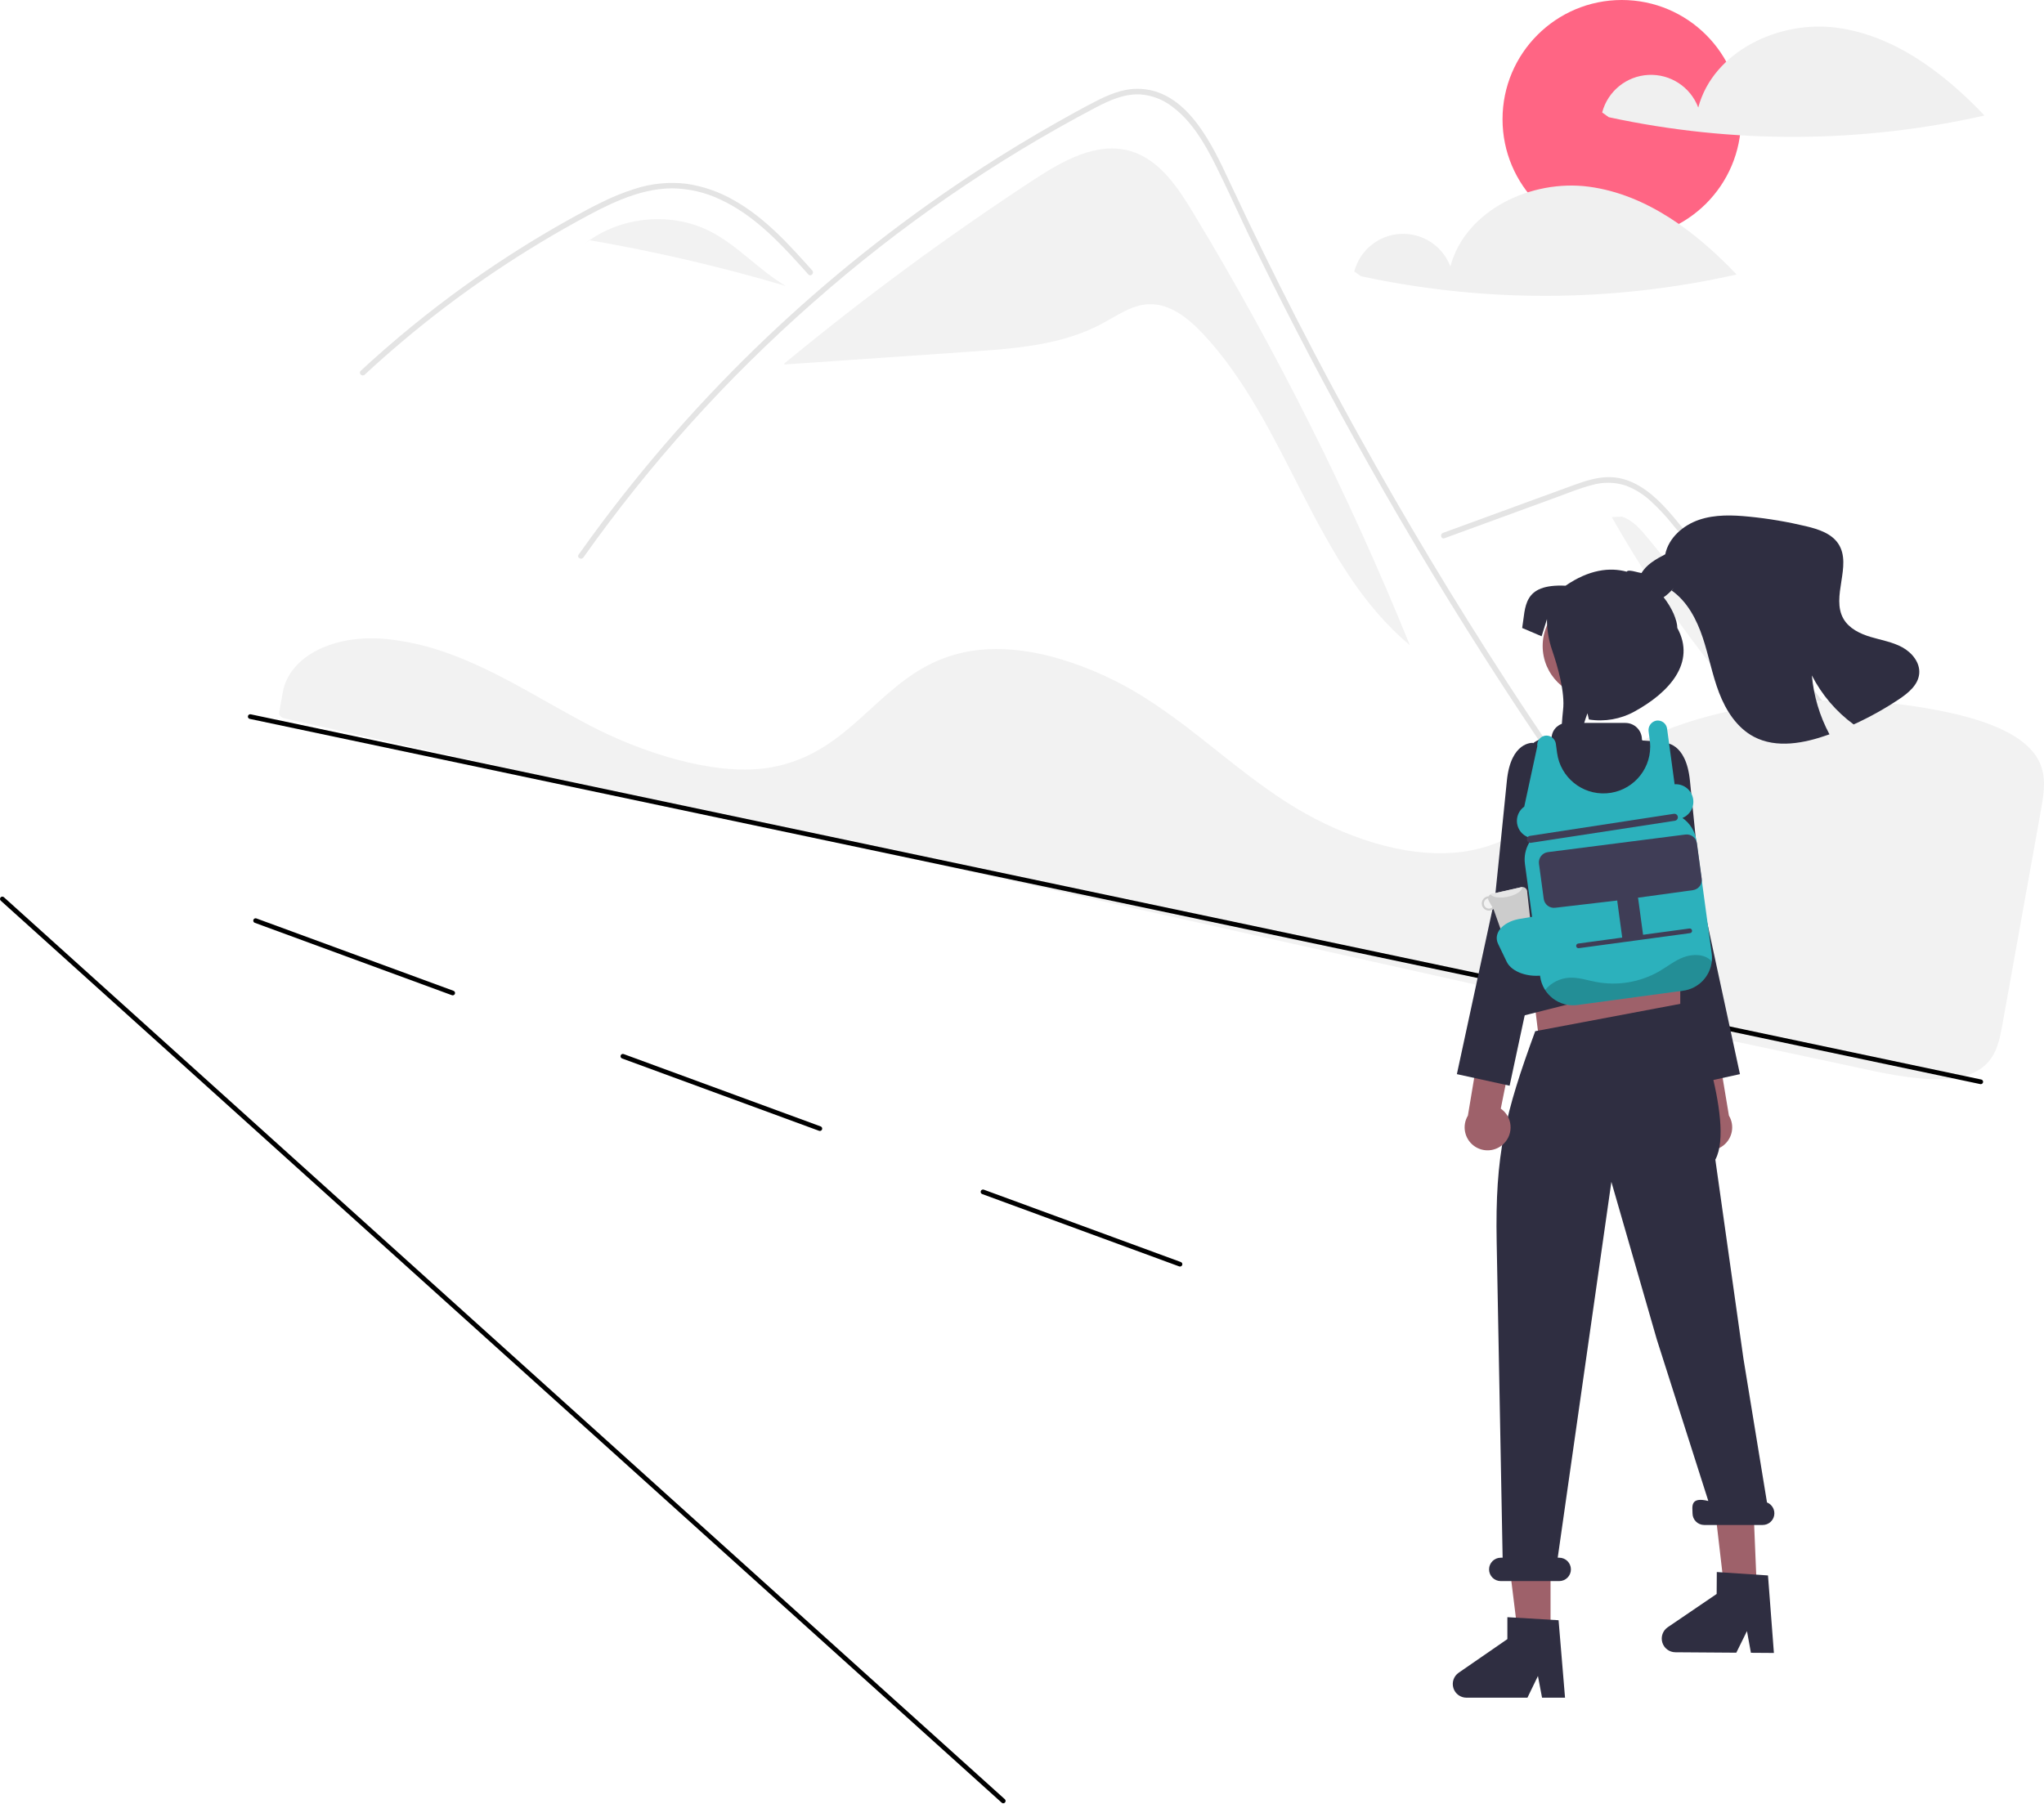
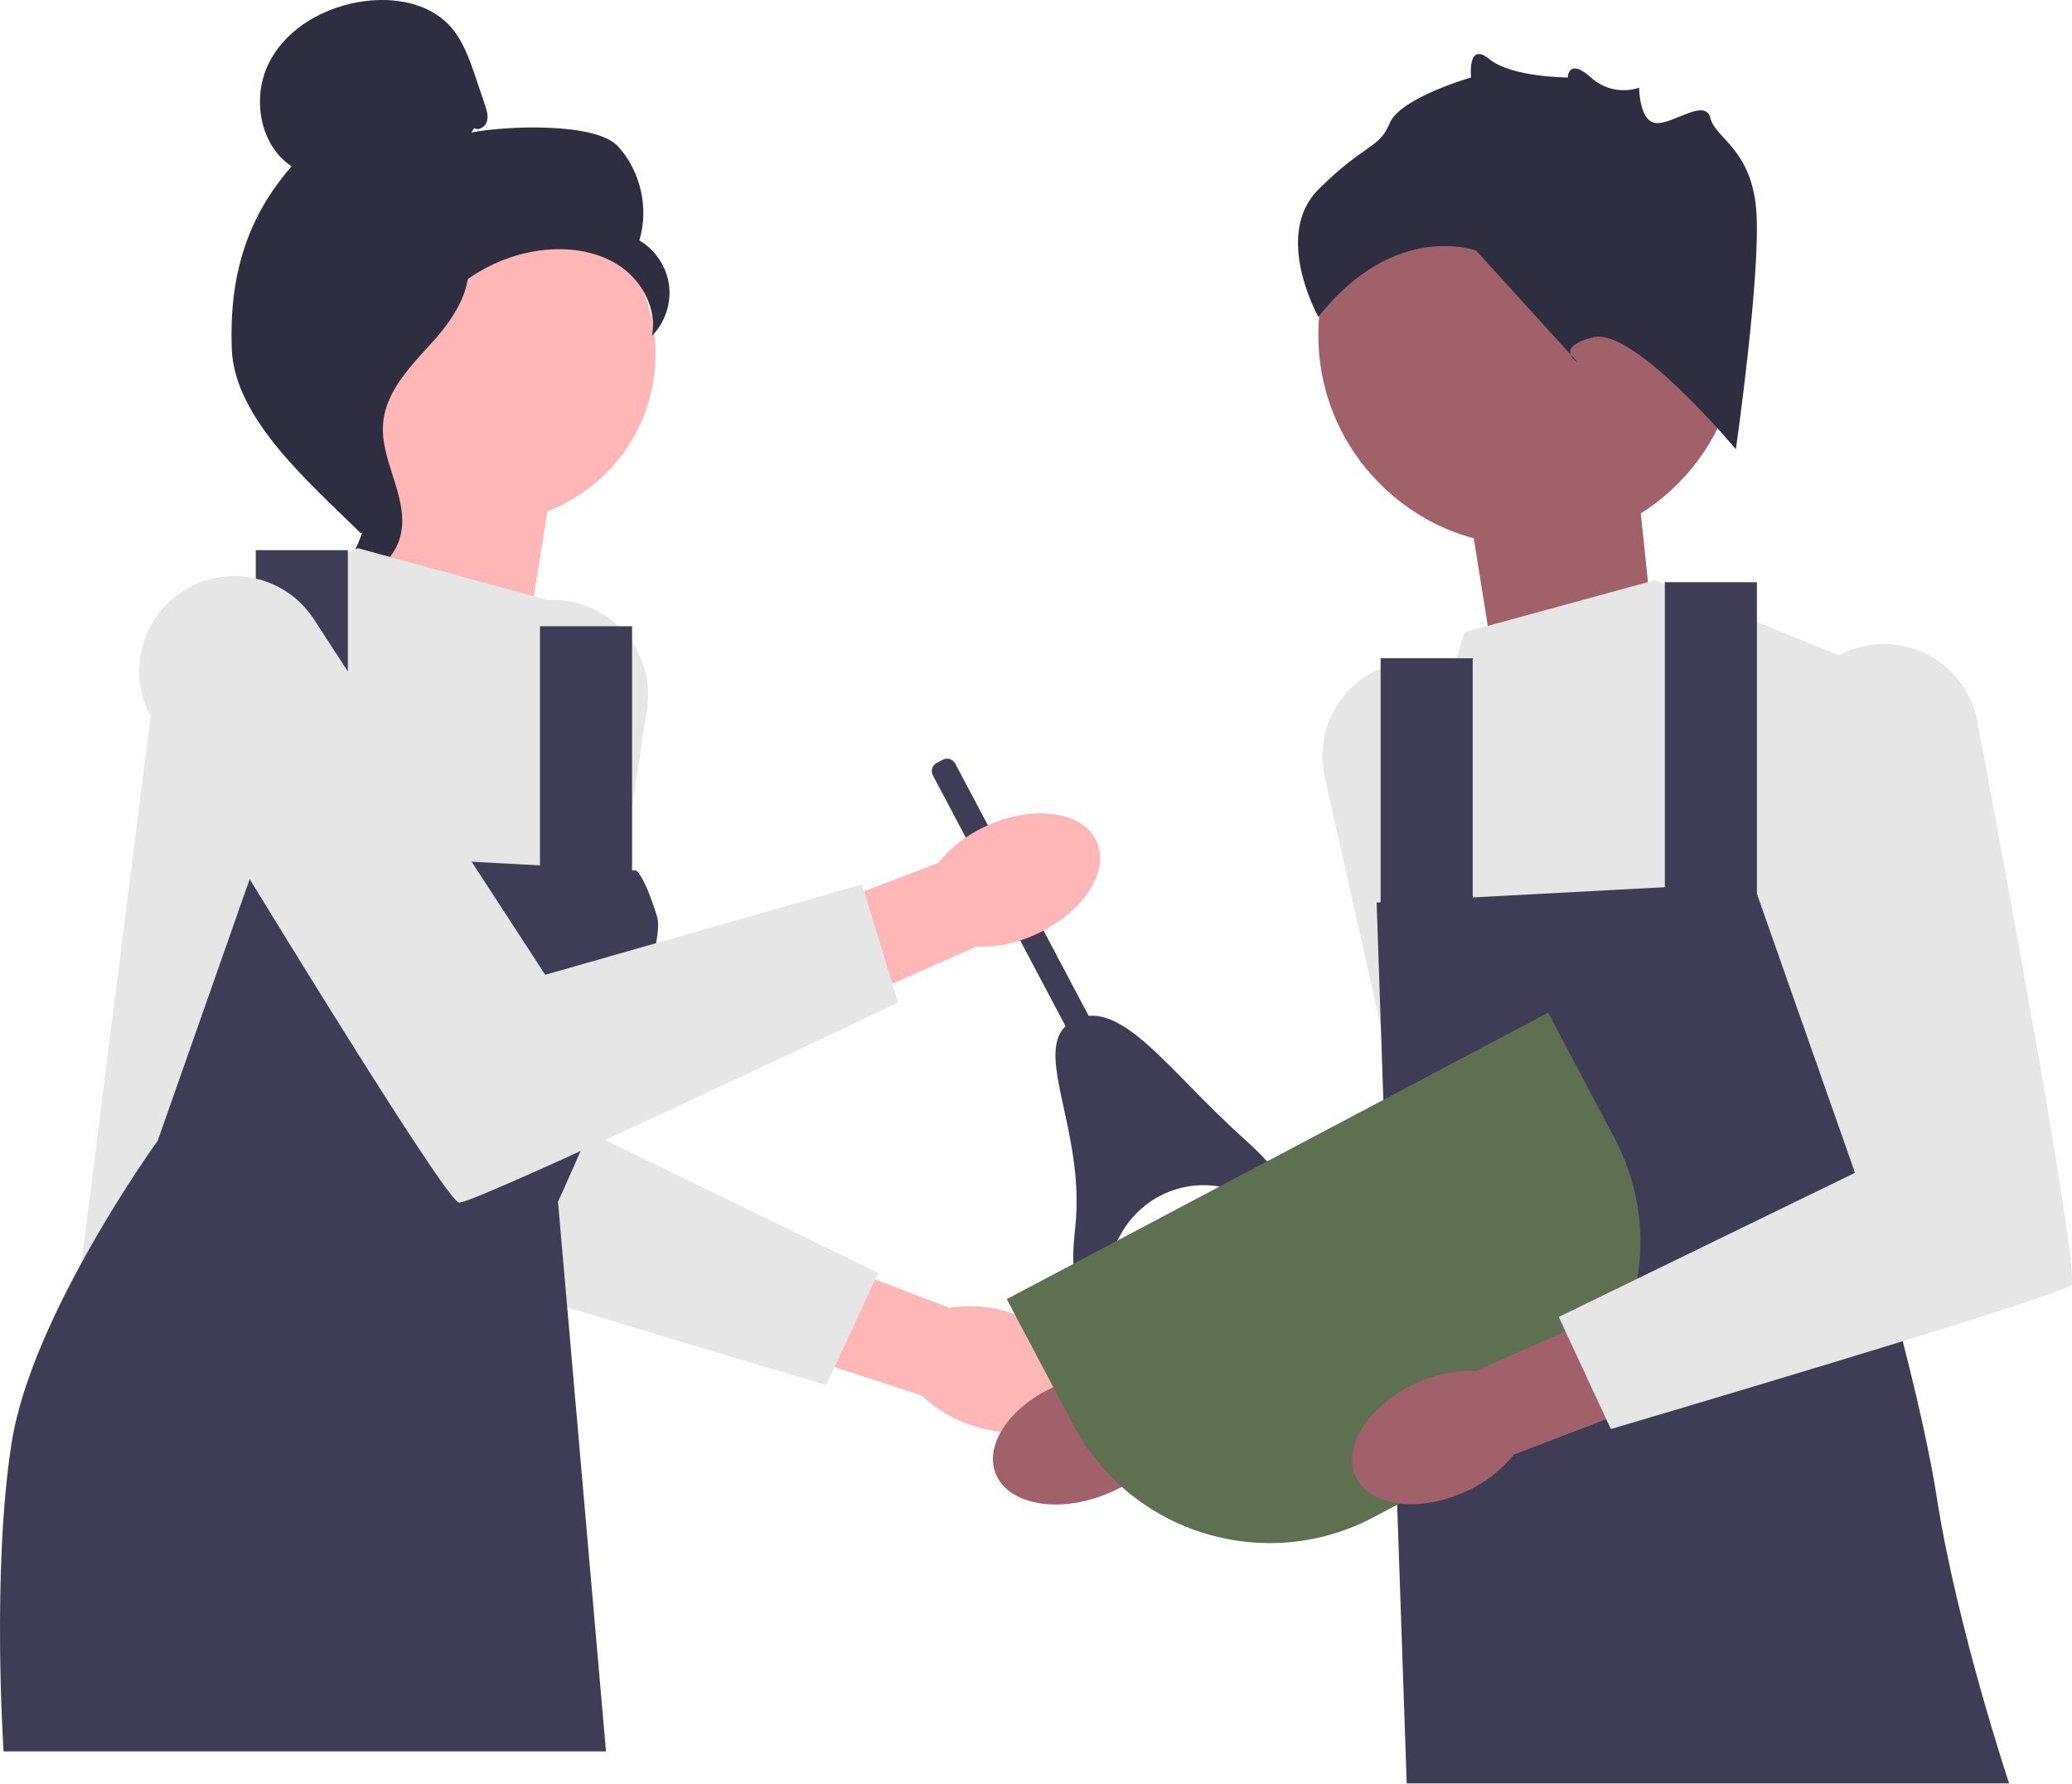
- <svg xmlns="http://www.w3.org/2000/svg" id="currentIllo" data-name="Layer 1" width="874.039" height="771.292" viewBox="0 0 874.039 771.292" class="injected-svg DownloadModal__ImageFile-sc-p17csy-5 iIfSkb grid_media">
-   <path d="M673.062,155.137c-6.611-10.934-14.444-22.608-26.712-26.178-14.207-4.135-28.802,4.079-41.181,12.184a1200.013,1200.013,0,0,0-106.794,78.684l.037.424q39.846-2.748,79.691-5.496c19.192-1.324,39.044-2.83,56.005-11.909,6.436-3.445,12.71-8.047,20.003-8.368,9.061-.398,16.962,5.93,23.17,12.541,36.727,39.109,47.355,98.916,88.558,133.276A1307.621,1307.621,0,0,0,673.062,155.137Z" transform="translate(-162.9803 -64.354)" fill="#f2f2f2" />
-   <path d="M898.816,486.852c-4.061-5.128-5.721-6.33-9.727-11.505Q840.159,412.063,797.108,344.504q-29.241-45.883-55.583-93.529-12.541-22.651-24.394-45.658-9.198-17.839-17.985-35.891c-1.675-3.437-3.303-6.891-4.923-10.352-3.817-8.139-7.563-16.318-11.585-24.346-4.583-9.151-10.162-18.744-18.578-24.891a25.346,25.346,0,0,0-13.204-5.081c-6.851-.443-13.173,2.386-19.115,5.476a615.324,615.324,0,0,0-120.996,83.438A629.917,629.917,0,0,0,412.444,302.789c-.869,1.241-2.924.055-2.047-1.193q5.18-7.325,10.565-14.492A633.399,633.399,0,0,1,582.67,136.269q15.73-10.194,32.051-19.431c5.484-3.106,10.992-6.171,16.594-9.048,5.492-2.821,11.324-5.358,17.598-5.452,21.351-.332,32.407,23.848,40,40.119q3.58,7.681,7.246,15.314,13.856,28.981,28.779,57.432,9.21,17.566,18.823,34.927,29.917,54.062,63.596,105.935c29.743,45.808,59.25,86.275,93.134,129.112C901.424,486.362,899.756,488.053,898.816,486.852Z" transform="translate(-162.9803 -64.354)" fill="#e4e4e4" />
-   <path d="M508.636,181.73c-1.24-1.383-2.473-2.766-3.722-4.149-9.846-10.889-20.411-21.652-33.931-27.894a49.228,49.228,0,0,0-20.624-4.781c-7.38.024-14.595,1.96-21.414,4.67-3.224,1.288-6.377,2.75-9.482,4.307-3.548,1.786-7.033,3.69-10.502,5.61q-9.767,5.405-19.281,11.284-18.93,11.699-36.674,25.184-9.198,6.993-18.017,14.445-8.202,6.922-16.073,14.216c-1.122,1.035-2.797-.64-1.675-1.675,1.383-1.288,2.782-2.568,4.18-3.832q5.927-5.358,12.043-10.51,11.153-9.411,22.884-18.096,18.242-13.513,37.74-25.192,9.743-5.832,19.755-11.174c2.015-1.075,4.054-2.126,6.116-3.121a97.502,97.502,0,0,1,14.54-5.919,51.724,51.724,0,0,1,21.96-2.157,57.173,57.173,0,0,1,20.261,7.009c13.275,7.42,23.572,18.894,33.591,30.091C511.323,181.184,509.655,182.867,508.636,181.73Z" transform="translate(-162.9803 -64.354)" fill="#e4e4e4" />
-   <path d="M780.643,294.569l31.811-11.635L828.249,277.157c5.144-1.881,10.276-4.023,15.593-5.37a24.6,24.6,0,0,1,14.114.18,32.529,32.529,0,0,1,11.008,6.824,89.337,89.337,0,0,1,9.029,9.642c3.439,4.133,6.827,8.308,10.23,12.47q21.068,25.765,41.86,51.755,20.792,25.989,41.306,52.198,20.564,26.274,40.845,52.767,2.484,3.246,4.965,6.494c.914,1.196,2.973.017,2.047-1.196q-20.431-26.76-41.147-53.3-20.767-26.604-41.82-52.982-21.053-26.378-42.391-52.527-5.316-6.515-10.649-13.015c-2.999-3.655-5.965-7.35-9.254-10.753-6.039-6.245-13.583-11.764-22.614-11.914-5.31-.088-10.448,1.597-15.381,3.381-5.318,1.924-10.624,3.884-15.935,5.826l-32.034,11.716-8.008,2.929c-1.421.52-.807,2.812.63,2.286Z" transform="translate(-162.9803 -64.354)" fill="#e4e4e4" />
-   <path d="M466.796,163.388c-16.166-8.308-36.868-6.681-51.723,3.699a737.726,737.726,0,0,1,83.932,19.589C487.555,179.967,478.599,169.455,466.796,163.388Z" transform="translate(-162.9803 -64.354)" fill="#f2f2f2" />
-   <path d="M414.914,167.059l-3.112,2.53c1.053-.885,2.147-1.715,3.271-2.501C415.02,167.078,414.967,167.068,414.914,167.059Z" transform="translate(-162.9803 -64.354)" fill="#f2f2f2" />
-   <path d="M867.766,294.685c-3.131-3.812-6.517-7.803-11.201-9.351l-4.373.172A496.015,496.015,0,0,0,984.306,436.543Q926.036,365.614,867.766,294.685Z" transform="translate(-162.9803 -64.354)" fill="#f2f2f2" />
-   <path d="M667.565,606.081a.992.992,0,0,1-.345-.062l-84.261-30.953a1.0 1,0,0,1,.689-1.877L667.91,604.142a1.0 1,0,0,1-.345,1.938Z" transform="translate(-162.9803 -64.354)" />
-   <path d="M513.565,548.081a.992.992,0,0,1-.345-.062l-84.261-30.953a1.0 1,0,0,1,.689-1.877L513.91,546.142a1.0 1,0,0,1-.345,1.938Z" transform="translate(-162.9803 -64.354)" />
-   <path d="M356.565,490.081a.992.992,0,0,1-.345-.062l-84.261-30.953a1.0 1,0,1,1,.689-1.877L356.91,488.142a1.0 1,0,0,1-.345,1.938Z" transform="translate(-162.9803 -64.354)" />
-   <path d="M340.778,339.738c-3.513-.785-7.07-1.405-10.583-1.837l-.511-.063c-23.321-2.777-43.01,6.958-45.796,22.645l-.495,2.838c-.309,1.795-.643,3.725-1.04,5.86-.192,1.054.867,2.132,2.407,2.476L845.649,497.037c39.607,8.564,79.087,17.024,117.337,25.144a177.652,177.652,0,0,0,21.711,3.511c10.927.926,18.927-.293,24.46-3.725l.001 0c6.877-4.253,8.607-11.157,10.019-19.078,2.846-15.997,5.877-32.793,8.897-49.538,2.661-14.758,5.316-29.477,7.832-43.574,1.478-8.369,2.281-15.869-2.879-22.891-5.596-7.598-17.581-13.494-35.623-17.527-.218-.049-.434-.097-.655-.145-56.592-12.407-117.619-2.55-151.854,24.53-3.942,3.118-7.734,6.553-11.401,9.875a158.915,158.915,0,0,1-17.302,14.232,66.95,66.95,0,0,1-10.666,5.986c-.257.125-.548.255-.851.372-.705.318-1.433.613-2.135.865a62.042,62.042,0,0,1-12.655,3.397l-.431.065c-.326.056-.678.107-1.027.147a68.206,68.206,0,0,1-7.479.589c-10.812.309-22.585-1.669-34.991-5.882a151.752,151.752,0,0,1-32.578-15.751c-10.814-6.914-20.639-14.717-30.141-22.263-4.173-3.316-8.49-6.743-12.828-10.046-.815-.622-1.618-1.23-2.434-1.842-5.313-3.969-10.177-7.354-14.871-10.348a146.281,146.281,0,0,0-37.143-17.035c-13.864-4.03-26.63-5.128-37.931-3.275a60.649,60.649,0,0,0-9.253,2.27c-13.923,4.597-23.917,13.74-33.581,22.583-12.021,10.999-24.453,22.373-44.611,25.204-23.263,3.273-53.836-7.081-74.693-17.866-6.557-3.391-13.045-7.056-19.318-10.601q-3.801-2.148-7.611-4.28c-4.993-2.785-9.099-4.982-12.918-6.915l-1.208-.614c-.673-.337-1.346-.675-2.034-1.007-4.55-2.238-8.825-4.154-13.075-5.86l-1.004-.409c-2.021-.785-3.918-1.486-5.788-2.137l-.747-.259A109.236,109.236,0,0,0,340.778,339.738Z" transform="translate(-162.9803 -64.354)" fill="#f2f2f2" />
-   <path d="M1009.981,528.062a1.009,1.009,0,0,1-.208-.021l-740-156.208a1,1,0,0,1,.413-1.957l740,156.208a1,1,0,0,1-.206,1.979Z" transform="translate(-162.9803 -64.354)" />
-   <circle cx="693.5" cy="51" r="51" fill="#ff6584" />
-   <path d="M948.516,76.224c-24.717-3.341-52.935,10.019-59.341,34.124a21.597,21.597,0,0,0-41.093,2.109l2.83,2.027a372.275,372.275,0,0,0,160.659-.726C994.377,95.688,973.233,79.565,948.516,76.224Z" transform="translate(-162.9803 -64.354)" fill="#f0f0f0" />
-   <path d="M842.516,144.224c-24.717-3.341-52.935,10.019-59.341,34.124a21.597,21.597,0,0,0-41.093,2.109l2.83,2.027a372.275,372.275,0,0,0,160.659-.726C888.377,163.688,867.233,147.565,842.516,144.224Z" transform="translate(-162.9803 -64.354)" fill="#f0f0f0" />
-   <path d="M886.872,553.437a9.76,9.76,0,0,1,1.357-14.904L872.689,461.346l17.161,5.51,12.439,74.659A9.813,9.813,0,0,1,886.872,553.437Z" transform="translate(-162.9803 -64.354)" fill="#9e616a" />
-   <path d="M863.926,390.13l10.648-8.037s9.393-.665,11.056,16.274,5.079,49.95,5.079,49.95l16.293,75.463-22.554,4.95-17.451-81.438-10.469-24.184Z" transform="translate(-162.9803 -64.354)" fill="#2f2e41" />
-   <polygon points="718.5 449 658.5 448 653.5 407 718.5 407 718.5 449" fill="#9e616a" />
-   <polygon points="663.032 699.832 649.181 699.831 642.591 646.404 663.034 646.405 663.032 699.832" fill="#9e616a" />
-   <polygon points="751.276 680.645 737.425 680.548 731.21 627.076 749.225 631.209 751.276 680.645" fill="#9e616a" />
-   <polygon points="707.954 371.691 711.092 379.851 710.465 388.011 649.04 409.286 652.088 373.574 658.993 365.414 707.954 371.691" fill="#ffb6b6" />
-   <circle cx="681.602" cy="276.32" r="21.938" fill="#9e616a" />
-   <path d="M832.208,790.486h-9.829l-1.754-9.279-4.493,9.279H790.064a5.86,5.86,0,0,1-3.33-10.682l20.817-14.377v-9.381l21.896,1.307Z" transform="translate(-162.9803 -64.354)" fill="#2f2e41" />
-   <path d="M921.523,771.351l-9.828-.069-1.689-9.292-4.558,9.248-26.067-.182a5.86,5.86,0,0,1-3.255-10.705l20.917-14.231.066-9.381,21.886,1.46Z" transform="translate(-162.9803 -64.354)" fill="#2f2e41" />
-   <path d="M918.566,706.973l-10.086-61.619-12-85c8.788-16.32-11-67-11-67l-2.793.134L819.467,505.415l.014-.061c-12.931,35.268-17.215,52.691-16.506,90.248l2.547,135.01h-.799a5,5,0,0,0,0,10h25a5,5,0,0,0,0-10h-.645l22.947-160.757L871.48,637.354l22,69c-8-2-6.758,2.634-6.758,5.258a5,5,0,0,0,5,5h25a4.995,4.995,0,0,0,1.844-9.639Z" transform="translate(-162.9803 -64.354)" fill="#2f2e41" />
-   <path d="M890.403,495.979l-2-20a3.987,3.987,0,0,0-3.605-2.995c-.833-9.527-4.339-50.629-4.549-52.421l-.008-.076-1.594-34.058a5.037,5.037,0,0,0-4.703-4.79l-8.421-.55a.446.446,0,0,1-.431-.445,7.081,7.081,0,0,0-7.081-7.081H833.08a6.63,6.63,0,0,0-6.576,5.804.44.44,0,0,1-.448.396l-.003-0a11.845,11.845,0,0,0-11.915,9.824c-3.408,19.831-10.239,64.84-6.862,89.862,1.176,8.711-1.359,1.812-1.803,9.1a5.365,5.365,0,0,0,1.336,3.89c-2.058.598-2.856,2.821-2.328,4.916l-.438-.108a4,4,0,0,0,4.856,2.901L885.502,480.836C887.644,480.296,890.943,498.121,890.403,495.979Z" transform="translate(-162.9803 -64.354)" fill="#2f2e41" />
-   <path d="M806.089,553.437a9.76,9.76,0,0,0-1.357-14.904l15.54-77.187-17.161,5.51-12.439,74.659A9.813,9.813,0,0,0,806.089,553.437Z" transform="translate(-162.9803 -64.354)" fill="#9e616a" />
-   <path d="M829.034,390.13l-10.648-8.037s-9.393-.665-11.056,16.274-5.079,49.95-5.079,49.95l-16.293,75.463,22.554,4.95,17.451-81.438,10.469-24.184Z" transform="translate(-162.9803 -64.354)" fill="#2f2e41" />
-   <path d="M868.076,321.166c4.087,1.217,7.9-2.202,10.745-5.441l-1.011,1.2c6.692,4.713,10.693,12.39,13.289,20.161,2.596,7.763,4.044,15.894,6.975,23.546,2.93,7.643,7.66,15.037,14.9,18.85,9.699,5.107,21.583,2.785,31.9-.9.137-.051.266-.094.403-.146a65.737,65.737,0,0,1-7.523-25.191,59.771,59.771,0,0,0,17.873,20.967,137.213,137.213,0,0,0,19.381-10.779c3.984-2.665,8.183-6.109,8.645-10.882.471-4.738-3.067-9.065-7.24-11.344-4.173-2.279-8.971-3.05-13.529-4.421-4.55-1.362-9.194-3.599-11.584-7.711-5.509-9.459,3.761-22.8-2.151-32.02-2.913-4.533-8.568-6.349-13.812-7.609a182.606,182.606,0,0,0-24.317-4.104c-7.189-.72-14.617-.985-21.455,1.328-6.838,2.313-13.041,7.686-14.506,14.763-3.993,2.099-8.217,4.421-10.359,8.405C862.558,313.815,863.749,319.881,868.076,321.166Z" transform="translate(-162.9803 -64.354)" fill="#2f2e41" />
-   <path d="M874.177,319.572c3.914,4.903,6.044,10.205,6.044,13.38,8.13,14.859-3.496,27.623-18.356,35.753a30.443,30.443,0,0,1-19.45,3.391l-.622-2.654-.842,2.39s-9.675,31.954-12.866,33.828c1.211-5.687,2.598-32.017,3.272-37.567.933-7.554-2.32-18.799-4.667-25.638a40.366,40.366,0,0,1-2.21-13.1v-.195l-2.285,7.34-8.319-3.549c1.548-8.878,0-18.956,18.556-18.082,10.036-6.902,18.873-7.953,26.133-5.996.937-1.448,6.339,1.264,7.9.502" transform="translate(-162.9803 -64.354)" fill="#2f2e41" />
-   <path d="M894.95,475.58a14.211,14.211,0,0,1-12.22,12.5l-45.17,6.12a14.224,14.224,0,0,1-15.99-12.18l-6.51-48.14a14.175,14.175,0,0,1,1.8-9.04l-.31-2.34a7.49,7.49,0,0,1-1.78-13.14l5.58-25.85a4.007,4.007,0,0,1,3.82-4.54,4.113,4.113,0,0,1,4.13,3.63l.51,3.8a20.001,20.001,0,0,0,39.82-2.66,20.672,20.672,0,0,0-.18-2.71l-.5-3.74a4.15,4.15,0,0,1,3.18-4.69,3.999,3.999,0,0,1,4.71,3.4l3.23,23.8a7.492,7.492,0,0,1,3.35,14.41,14.165,14.165,0,0,1,5.97,9.74l6.52,48.15A14,14,0,0,1,894.95,475.58Z" transform="translate(-162.9803 -64.354)" fill="#2cb1bc" />
-   <path d="M815.906,423.559a1.502,1.502,0,0,1,1.285-1.688l61.566-9.437a1.5,1.5,0,1,1,.402,2.973l-61.566,9.437A1.502,1.502,0,0,1,815.906,423.559Z" transform="translate(-162.9803 -64.354)" fill="#3f3d56" />
-   <path d="M823.101,448.829l-2.035-15.036a4.413,4.413,0,0,1,3.782-4.965l58.801-7.522a4.413,4.413,0,0,1,4.965,3.782l2.035,15.036a4.413,4.413,0,0,1-3.782,4.965L863.381,448.32a4.413,4.413,0,0,1,.117.489l2.079,15.36,19.819-2.682a1,1,0,1,1,.268,1.982l-19.819,2.682-8.919,1.207L838.098,469.906a1,1,0,0,1-.268-1.982l18.828-2.548-2.079-15.36a4.414,4.414,0,0,1-.017-.502l-26.496,3.097A4.413,4.413,0,0,1,823.101,448.829Z" transform="translate(-162.9803 -64.354)" fill="#3f3d56" />
-   <path d="M591.98,835.646a.998.998,0,0,1-.669-.257l-428-385.792a1,1,0,0,1,1.339-1.486l428,385.792a1,1,0,0,1-.67,1.743Z" transform="translate(-162.9803 -64.354)" />
-   <path d="M816.03,445.94a2.026,2.026,0,0,0-2.15-2.17,1.864,1.864,0,0,0-.32.04l-12.66,2.86a2.085,2.085,0,0,0-1.34,1.03,2.606,2.606,0,0,0-.55.08,3.076,3.076,0,1,0,1.36,6,3.118,3.118,0,0,0,1.24-.6l4.29,12.08a2.015,2.015,0,0,0,2.21.97l8.23-1.86a2.043,2.043,0,0,0,1.57-1.82Zm-15.85,6.98a2.2,2.2,0,0,1-.98-4.29c.04-.01.08,0,.12-.01a2.071,2.071,0,0,0,.27,1.04L801.16,452.4A2.071,2.071,0,0,1,800.18,452.92Z" transform="translate(-162.9803 -64.354)" fill="#ccc" />
-   <path d="M813.88,443.77c.12,1.6-2.62,3.44-6.29,4.17-3.37.69-6.39.21-7.24-1.05a1.919,1.919,0,0,1,.55-.22l12.66-2.86A1.864,1.864,0,0,1,813.88,443.77Z" transform="translate(-162.9803 -64.354)" fill="#e6e6e6" />
-   <path d="M807.264,475.724l-3.675-7.646c-2.153-4.479,1.789-9.245,8.787-10.624L821,456l3.607,25.202-.747.147C816.862,482.727,809.417,480.203,807.264,475.724Z" transform="translate(-162.9803 -64.354)" fill="#2cb1bc" />
-   <g opacity="0.2">
-     <path d="M894.95,475.58a14.211,14.211,0,0,1-12.22,12.5l-45.17,6.12a14.208,14.208,0,0,1-13.87-6.42,14.512,14.512,0,0,1,10.36-5.24c3.88-.2,7.64,1.09,11.44,1.81a39.589,39.589,0,0,0,26.83-4.45c3.53-2.05,6.71-4.67,10.59-6.13,3.88-1.45,8.89-1.4,11.7,1.43A4.033,4.033,0,0,1,894.95,475.58Z" transform="translate(-162.9803 -64.354)" />
+ <svg xmlns="http://www.w3.org/2000/svg" width="713.526" height="614" viewBox="0 0 713.526 614" role="img" artist="Katerina Limpitsouni" source="https://undraw.co/">
+   <g>
+     <path id="uuid-25964adc-e6e4-4b9a-b8ec-929b0c1831fb-348" d="m347.873,451.902c16.985,5.299,28.02,18.358,24.645,29.167-3.374,10.809-19.877,15.273-36.867,9.97-6.816-2.025-13.048-5.653-18.175-10.581l-71.685-23.361,11.679-33.406,69.428,26.576c7.021-1.138,14.213-.578,20.973,1.634l-0.0 0Z" fill="#ffb6b6" />
+     <path d="m194.305,206.79h-0c-17.093-2.024-32.831,9.528-36.015,26.443-11.357,60.333-35.479,190.8-32.303,193.976,4.136,4.136,158.531,49.627,158.531,49.627l17.921-38.599-102.011-49.627,22.372-144.302c2.84-18.319-10.086-35.338-28.495-37.519v0Z" fill="#e6e6e6" />
  </g>
+   <g>
+     <path id="uuid-a5d71dbf-4b88-4e86-8463-d776047f9b39-349" d="m380.312,514.658c-16.573,6.474-33.348,3.169-37.466-7.379s5.979-24.343,22.559-30.817c6.588-2.677,13.721-3.737,20.802-3.092l70.569-26.542,11.749,33.381-70.816,22.622c-4.772,5.275-10.737,9.331-17.398,11.827h-0Z" fill="#a0616a" />
+     <path d="m482.08,228.147h0c16.918-3.169,33.397,7.3,37.711,23.963,15.386,59.433,48.221,187.984,45.265,191.367-3.848,4.404-154.837,60.168-154.837,60.168l-20.474-37.307,98.445-56.37-32.019-142.472c-4.065-18.087,7.688-35.936,25.909-39.349l-0.0 0Z" fill="#e6e6e6" />
+   </g>
+   <polygon points="182.197 215.457 190.605 162.907 133.851 139.785 125.443 219.661 182.197 215.457" fill="#ffb6b6" />
+   <polygon points="513.663 223.728 505.255 171.178 562.009 148.056 570.417 227.932 513.663 223.728" fill="#a0616a" />
+   <g>
+     <circle cx="167.855" cy="121.925" r="57.875" fill="#ffb6b6" />
+     <path d="m163.236,44.116c1.675.978,3.918-.501,4.455-2.365s-.089-3.842-.709-5.679l-3.123-9.249c-2.215-6.56-4.565-13.348-9.362-18.341C147.258.946,135.753-.971,125.396.418c-13.3,1.784-26.423,8.986-32.607,20.895-6.184,11.909-3.551,28.527,7.623,35.958-15.926,18.254-21.478,38.598-20.601,62.807s27.259,46.49,44.463,63.544c3.842-2.329,7.335-13.244,5.222-17.209-2.113-3.965.914-8.559-1.702-12.211-2.617-3.652-4.806,2.163-2.16-1.468,1.669-2.292-4.846-7.564-2.365-8.935,12.001-6.634,15.993-21.593,23.531-33.049,9.092-13.817,24.653-23.175,41.12-24.727,9.071-.855,18.653.694,26.088,5.96s12.249,14.677,10.525,23.624c4.465-4.534,6.688-11.179,5.85-17.487s-4.72-12.142-10.214-15.352c3.341-11.048.479-23.757-7.276-32.307-7.755-8.55-39.211-7.093-50.532-4.843" fill="#2f2e41" />
+     <path d="m161.478,86.357c-14.994,1.619-25.821,14.607-34.963,26.602-5.269,6.914-10.789,14.548-10.656,23.24.134,8.787,6.009,16.325,8.817,24.652,4.59,13.612.117,29.807-10.809,39.134,10.795,2.049,22.466-6.046,24.329-16.875,2.169-12.606-7.387-24.773-6.255-37.514.997-11.225,9.843-19.864,17.363-28.257,7.52-8.393,14.583-19.53,11.124-30.256" fill="#2f2e41" />
+   </g>
+   <path d="m188.754,206.645l-65.523-17.921-67.548,27.571-28.949,228.836,165.423,5.514v-36.911s28.949-36.151,23.435-88.535l-5.514-52.384-21.324-66.169Z" fill="#e6e6e6" />
+   <path d="m219.038,299.696l-129.582-6.893-35.152,99.943S10.88,452.712,3.987,496.825c-6.893,44.113-2.757,106.147-2.757,106.147h207.452l-16.526-189.238s38.582-83.71,34.11-98.185c-4.472-14.475-7.229-15.853-7.229-15.853l-0-0Z" fill="#3f3d56" />
+   <rect x="88.078" y="189.413" width="31.706" height="117.175" fill="#3f3d56" />
+   <rect x="185.953" y="215.606" width="31.706" height="96.497" fill="#3f3d56" />
+   <path d="m504.35,217.673l65.523-17.921,67.548,27.571,28.949,228.836-165.423,5.514v-36.911s-16.922-37.736-.689-87.846c15.853-48.938-17.232-53.073-17.232-53.073l21.324-66.169v-0Z" fill="#e6e6e6" />
+   <path d="m474.065,310.724l129.582-6.893,35.152,99.943s21.367,68.237,28.26,112.35,24.813,97.875,24.813,97.875h-207.452l-6.22-181.966-4.136-121.31 0-0Z" fill="#3f3d56" />
+   <rect x="573.319" y="200.442" width="31.706" height="117.175" fill="#3f3d56" />
+   <rect x="475.444" y="226.634" width="31.706" height="96.497" fill="#3f3d56" />
+   <circle cx="526.48" cy="115.356" r="72.487" fill="#a0616a" />
+   <path d="m597.78,154.679s-35.07-42.084-49.098-38.577-5.26,8.767-5.26,8.767l-35.07-38.577s-28.056-10.521-54.358,22.795c0,0-15.781-28.056,0-43.837,15.781-15.781,21.042-14.028,24.549-22.795,3.507-8.767,28.056-15.781,28.056-15.781,0,0-1.408-12.62,6.31-6.31,7.718,6.31,26.993,6.31,26.993,6.31,0,0,.11-7.014,7.953,0s16.61,3.507,16.61,3.507c0,0,0,12.136,6.137,12.205s16.658-8.698,18.412-1.684,14.028,10.521,15.781,31.563-7.014,82.414-7.014,82.414Z" fill="#2f2e41" />
+   <g>
+     <path d="m328.942,262.869l56.122,106.095-7.693,4.069-56.122-106.095c-.815-1.54-.226-3.452,1.314-4.266l2.112-1.117c1.54-.815,3.452-.226,4.266,1.314v-0Z" fill="#3f3d56" />
+     <path d="m422.44,409.06c-14.278-3.681-29.215,2.837-36.38,15.724-8.972,16.137-19.221,29.376-15.789-2.176,3.778-34.735-16.599-62.789-.585-71.261,16.014-8.471,32.55,17.274,58.578,40.584,24.123,21.604,10.212,21.263-5.824,17.128l-0.0 0Z" fill="#3f3d56" />
+   </g>
+   <g>
+     <path id="uuid-cca3ea91-4b8f-4d88-9418-fea0098b5ff4-350" d="m339.796,284.332c16.185-7.39,33.118-5.029,37.82,5.272,4.702,10.301-4.608,24.64-20.801,32.03-6.428,3.041-13.49,4.498-20.596,4.25l-68.974,30.447-13.598-32.672,69.44-26.546c4.469-5.534,10.199-9.916,16.709-12.781v-0Z" fill="#ffb6b6" />
+     <path d="m61.845,204.293l-0.0 0c-14.08,9.9-18.09,29.007-9.172,43.729,31.809,52.509,100.921,165.766,105.406,166.011,5.84.32,151.178-68.848,151.178-68.848l-12.416-40.705-109.088,31.126-79.648-122.392c-10.111-15.538-31.096-19.585-46.26-8.922,0,0,0,0,0,0Z" fill="#e6e6e6" />
+   </g>
+   <path d="m346.693,447.268l186.438-98.621,22.886,43.266c19.742,37.322,5.47,83.65-31.852,103.392l-51.194,27.08c-37.322,19.742-83.65,5.47-103.392-31.852l-22.887-43.266h0v0h-0Z" fill="#5f6f52" />
+   <path id="uuid-f7f7485f-a1d4-48b6-9f93-907c0610bac7-351" d="m504.649,513.56c-16.184,7.393-33.118,5.034-37.821-5.266s4.605-24.64,20.796-32.033c6.427-3.042,13.489-4.5,20.596-4.253l68.97-30.457,13.603,32.67-69.436,26.556c-4.468,5.534-10.197,9.918-16.707,12.784h0Z" fill="#a0616a" />
+   <path d="m644.922,221.954h0c17.093-2.024,32.831,9.528,36.015,26.443,11.357,60.333,35.479,190.8,32.303,193.976-4.136,4.136-158.531,49.627-158.531,49.627l-17.921-38.599,102.011-49.627-22.372-144.302c-2.84-18.319,10.086-35.338,28.495-37.519v-0Z" fill="#e6e6e6" />
</svg>
